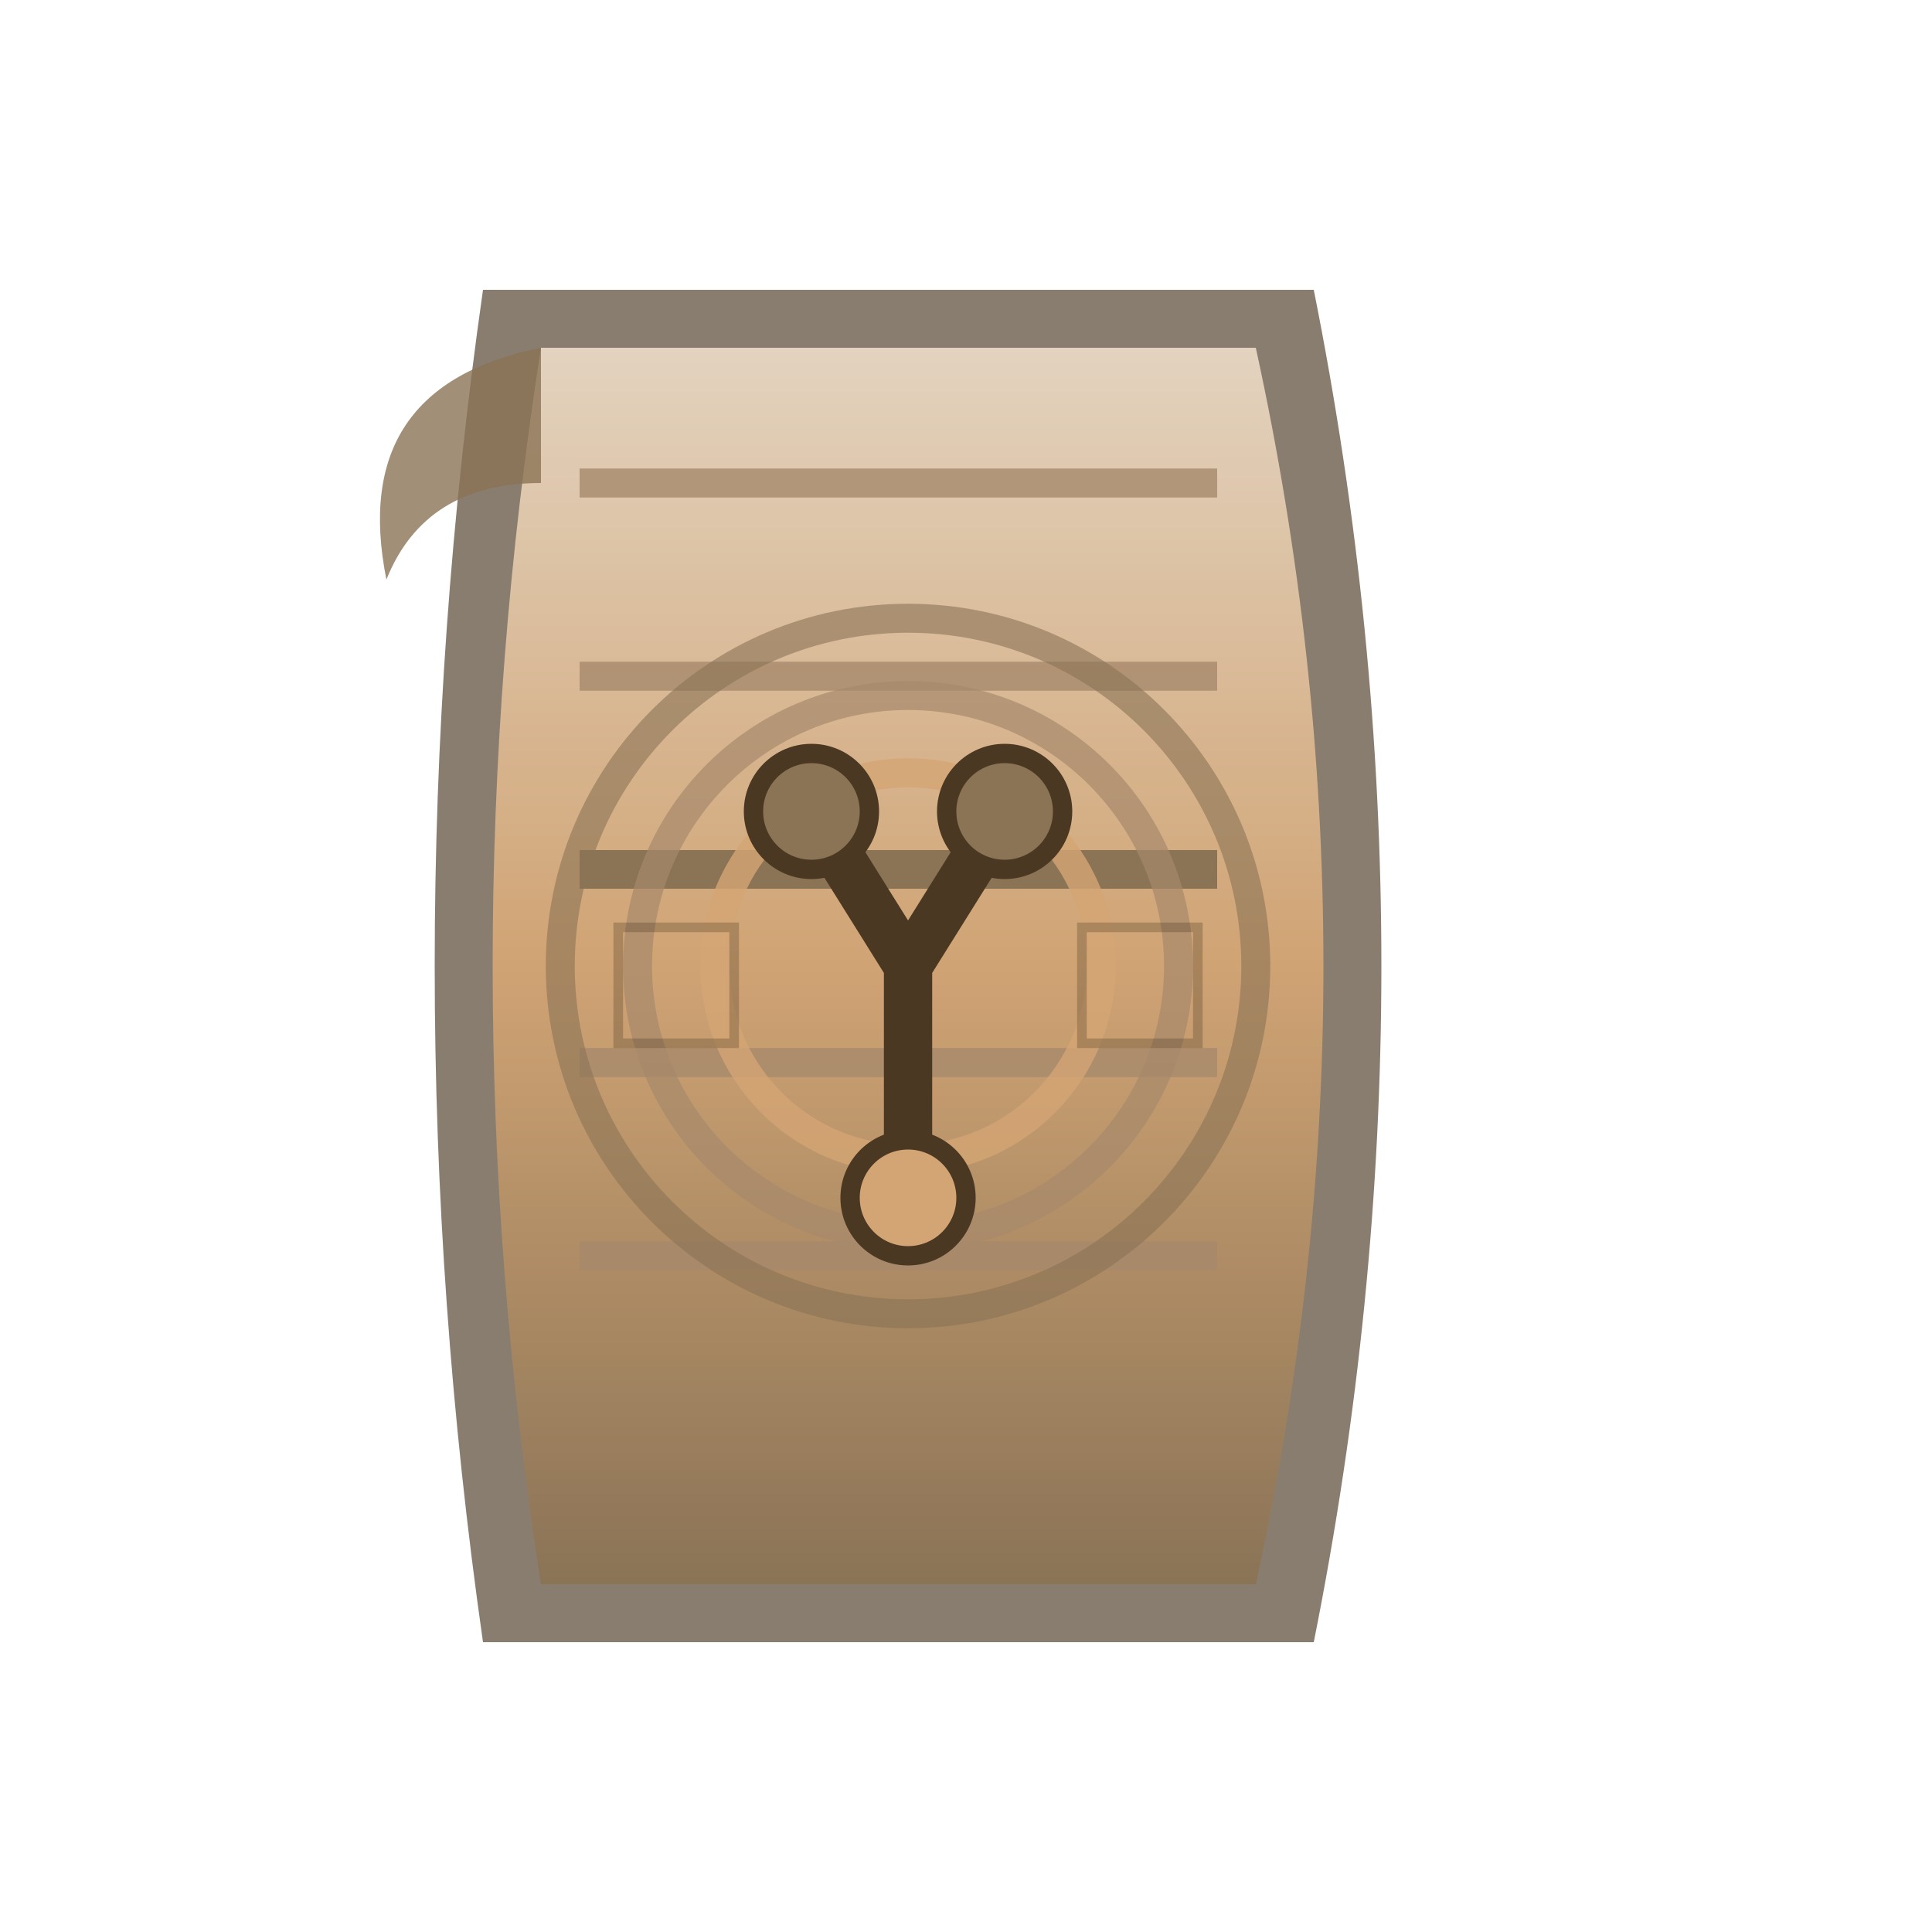
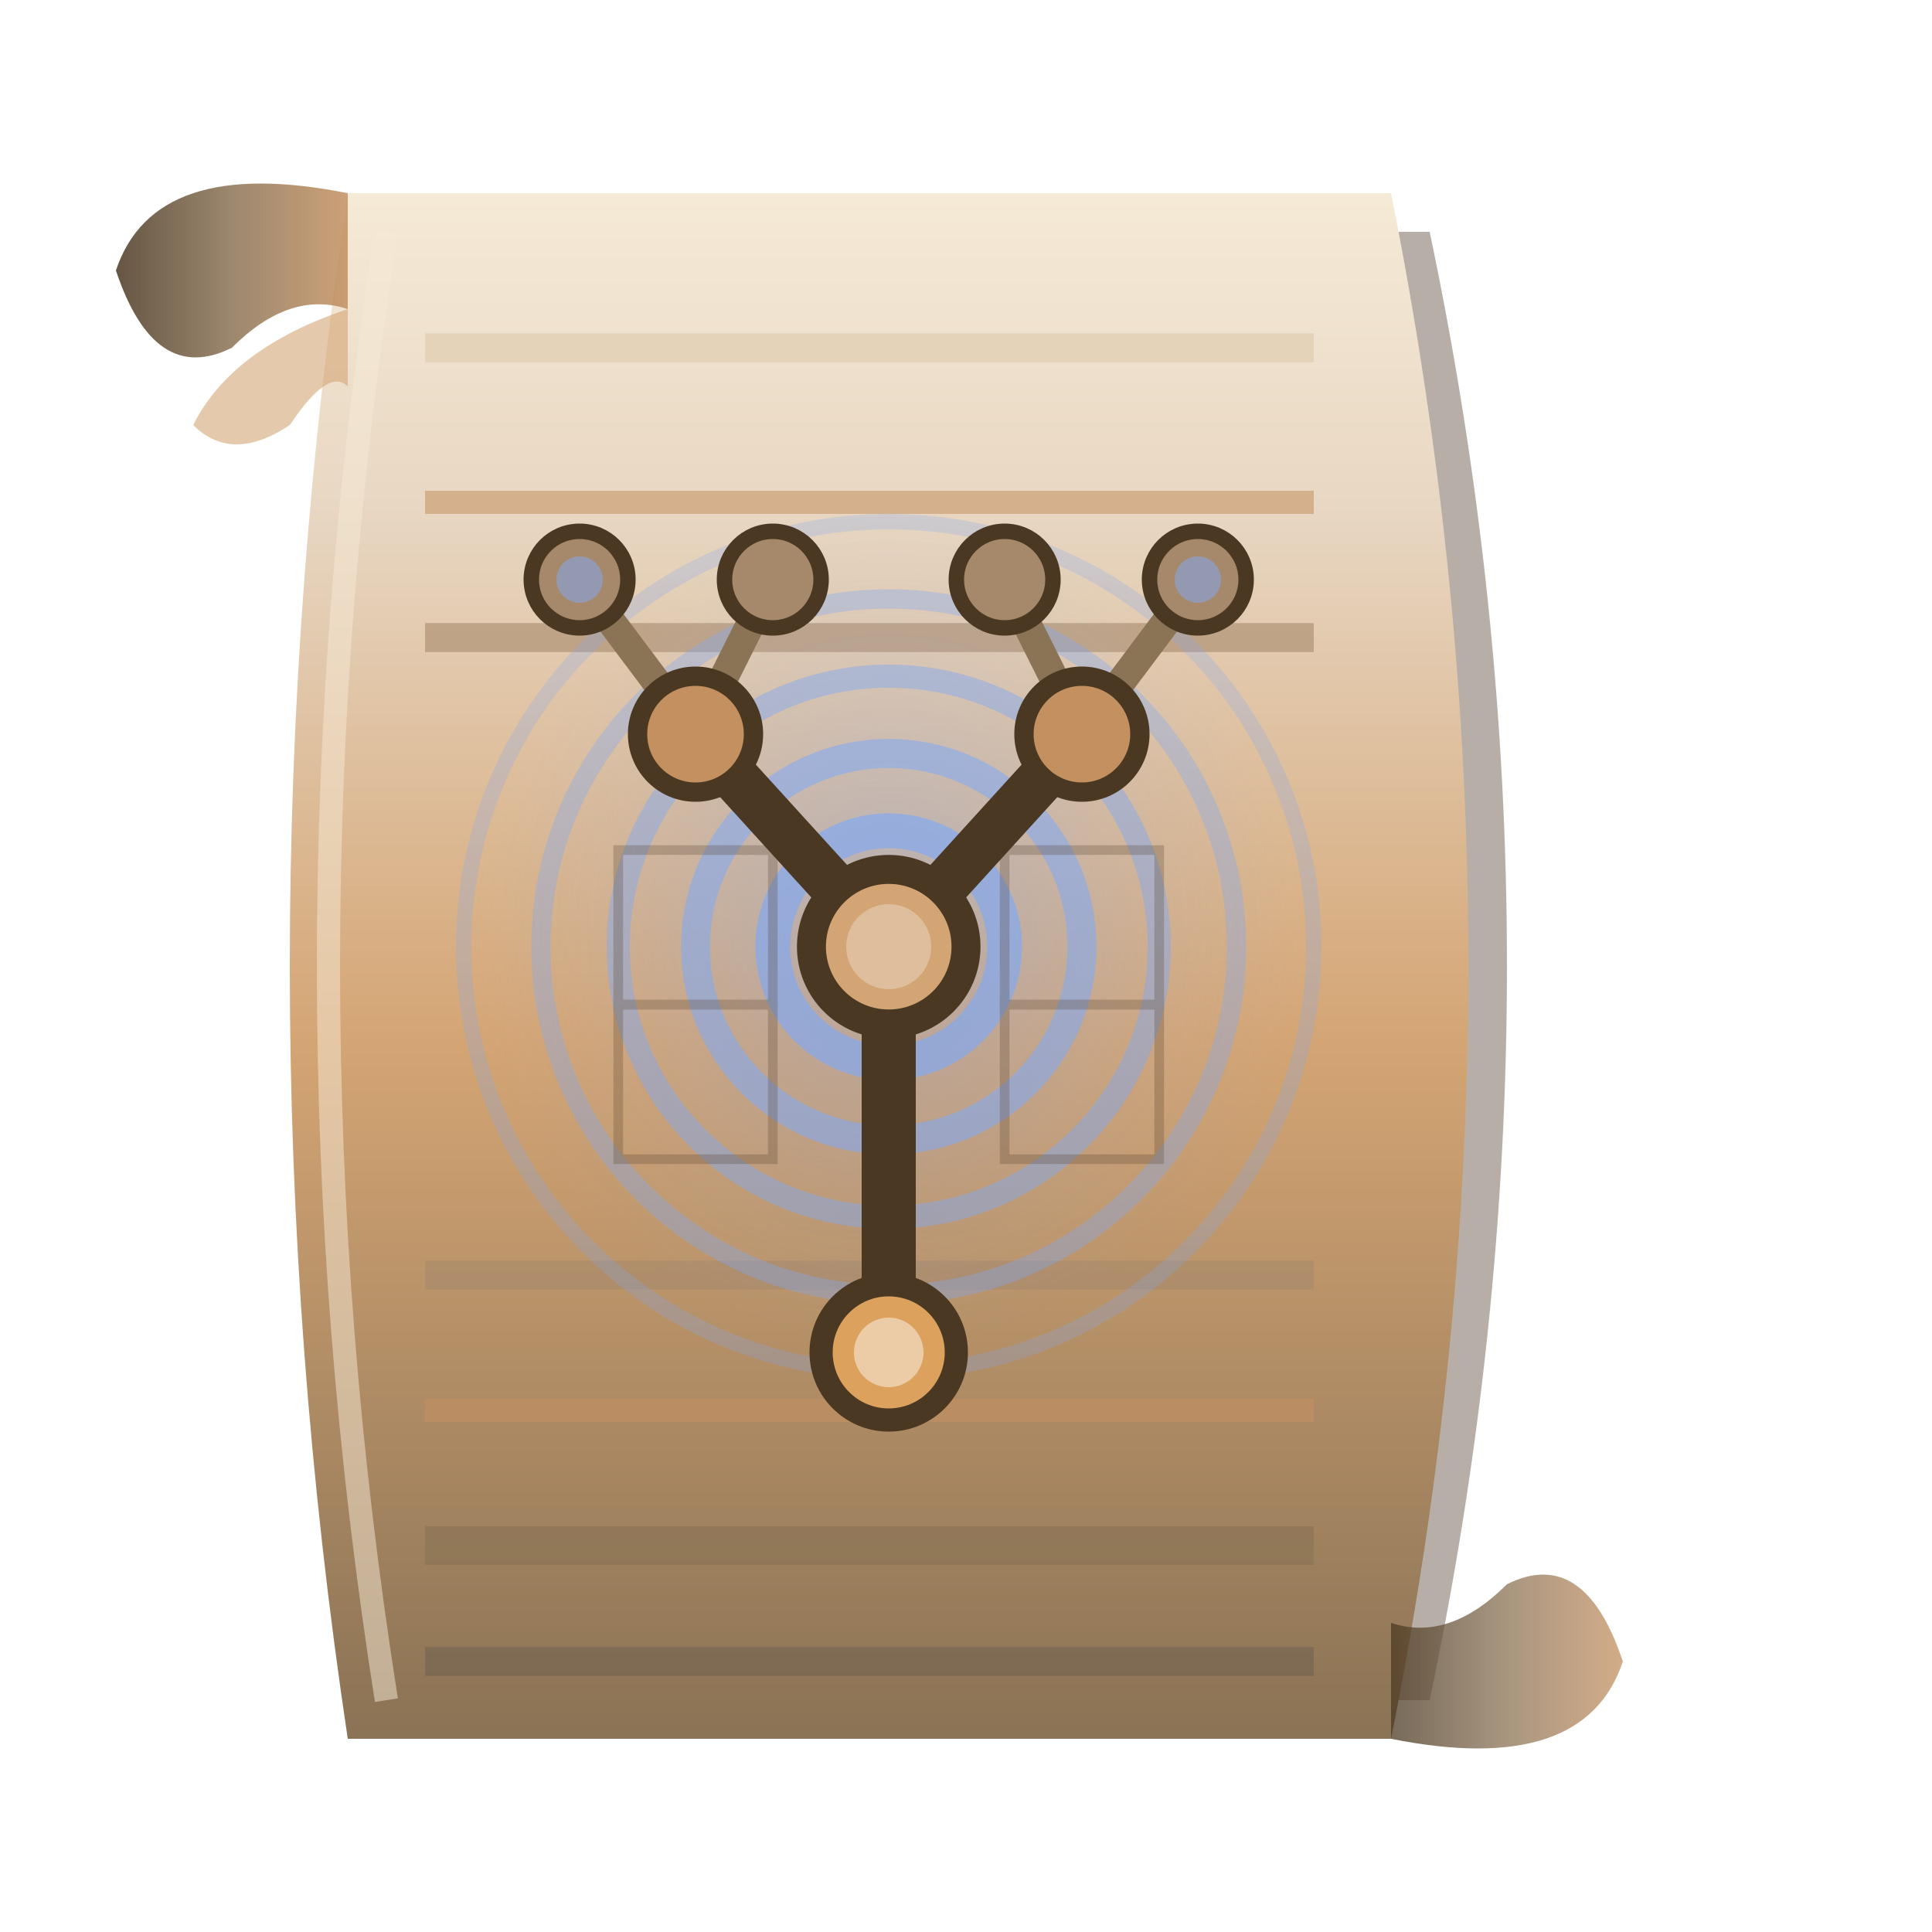
<svg xmlns="http://www.w3.org/2000/svg" viewBox="0 0 100 100">
  <defs>
-     <linearGradient id="scrollGrad" x1="0" y1="0" x2="0" y2="1">
-       <stop offset="0%" stop-color="#e8d7c3" />
-       <stop offset="50%" stop-color="#d4a574" />
+     <linearGradient id="cm-scrl" x1="0" y1="0" x2="0" y2="1">
+       <stop offset="0%" stop-color="#f5ead6" />
+       <stop offset="20%" stop-color="#e8d7c3" />
+       <stop offset="55%" stop-color="#d4a574" />
      <stop offset="100%" stop-color="#8b7355" />
    </linearGradient>
+     <linearGradient id="cm-curl" x1="0" y1="0" x2="1" y2="0">
+       <stop offset="0%" stop-color="#4a3822" />
+       <stop offset="50%" stop-color="#8b7355" />
+       <stop offset="100%" stop-color="#c49060" />
+     </linearGradient>
+     <radialGradient id="cm-glow" cx="50%" cy="48%" r="45%">
+       <stop offset="0%" stop-color="#7fa9f5" stop-opacity="0.4" />
+       <stop offset="70%" stop-color="#7fa9f5" stop-opacity="0.08" />
+       <stop offset="100%" stop-color="#7fa9f5" stop-opacity="0" />
+     </radialGradient>
  </defs>
-   <path fill="#4a3822" opacity="0.65" d="M25,15 Q20,50 25,85 L68,85 Q75,50 68,15 Z" />
-   <path fill="url(#scrollGrad)" opacity="0.95" d="M28,18 Q23,50 28,82 L65,82 Q72,50 65,18 Z" />
-   <path fill="#8b7355" opacity="0.8" d="M28,18 Q18,20 20,30 Q22,25 28,25 Z" />
-   <line x1="30" y1="25" x2="63" y2="25" stroke="#a6896b" stroke-width="1.5" opacity="0.8" />
-   <line x1="30" y1="35" x2="63" y2="35" stroke="#a6896b" stroke-width="1.5" opacity="0.8" />
-   <line x1="30" y1="45" x2="63" y2="45" stroke="#8b7355" stroke-width="2" />
-   <line x1="30" y1="55" x2="63" y2="55" stroke="#a6896b" stroke-width="1.5" opacity="0.8" />
-   <line x1="30" y1="65" x2="63" y2="65" stroke="#a6896b" stroke-width="1.5" opacity="0.8" />
-   <circle cx="47" cy="50" r="18" fill="none" stroke="#8b7355" stroke-width="1.5" opacity="0.6" />
-   <circle cx="47" cy="50" r="14" fill="none" stroke="#a6896b" stroke-width="1.5" opacity="0.7" />
-   <circle cx="47" cy="50" r="10" fill="none" stroke="#d4a574" stroke-width="1.5" opacity="0.8" />
-   <path stroke="#4a3822" stroke-width="2.5" fill="none" stroke-linecap="round" d="M47,62 L47,50 M47,50 L42,42 M47,50 L52,42" />
-   <circle cx="42" cy="42" r="3" fill="#8b7355" stroke="#4a3822" stroke-width="1" />
-   <circle cx="52" cy="42" r="3" fill="#8b7355" stroke="#4a3822" stroke-width="1" />
-   <circle cx="47" cy="62" r="3" fill="#d4a574" stroke="#4a3822" stroke-width="1" />
-   <rect x="32" y="48" width="6" height="6" fill="none" stroke="#4a3822" stroke-width="0.5" opacity="0.3" />
-   <rect x="56" y="48" width="6" height="6" fill="none" stroke="#4a3822" stroke-width="0.5" opacity="0.3" />
+   <path fill="#4a3822" opacity="0.4" d="M21,12 Q14,50 21,88 L74,88 Q82,50 74,12 Z" />
+   <path fill="url(#cm-scrl)" d="M18,10 Q12,50 18,90 L72,90 Q80,50 72,10 Z" />
+   <path fill="url(#cm-curl)" opacity="0.85" d="M18,10 Q8,8 6,14 Q8,20 12,18 Q15,15 18,16 Z" />
+   <path fill="#d4a574" opacity="0.6" d="M18,16 Q12,18 10,22 Q12,24 15,22 Q17,19 18,20 Z" />
+   <path fill="url(#cm-curl)" opacity="0.75" d="M72,90 Q82,92 84,86 Q82,80 78,82 Q75,85 72,84 Z" />
+   <line x1="22" y1="18" x2="68" y2="18" stroke="#d9c3a5" stroke-width="1.5" opacity="0.5" />
+   <line x1="22" y1="26" x2="68" y2="26" stroke="#c49060" stroke-width="1.2" opacity="0.55" />
+   <line x1="22" y1="33" x2="68" y2="33" stroke="#a6896b" stroke-width="1.5" opacity="0.6" />
+   <line x1="22" y1="66" x2="68" y2="66" stroke="#a6896b" stroke-width="1.5" opacity="0.6" />
+   <line x1="22" y1="73" x2="68" y2="73" stroke="#c49060" stroke-width="1.2" opacity="0.55" />
+   <line x1="22" y1="80" x2="68" y2="80" stroke="#8b7355" stroke-width="2" opacity="0.65" />
+   <line x1="22" y1="86" x2="68" y2="86" stroke="#6b5d4f" stroke-width="1.5" opacity="0.5" />
+   <circle cx="46" cy="49" r="24" fill="url(#cm-glow)" />
+   <circle cx="46" cy="49" r="22" fill="none" stroke="#7fa9f5" stroke-width="0.8" opacity="0.25" />
+   <circle cx="46" cy="49" r="18" fill="none" stroke="#7fa9f5" stroke-width="1" opacity="0.35" />
+   <circle cx="46" cy="49" r="14" fill="none" stroke="#7fa9f5" stroke-width="1.2" opacity="0.45" />
+   <circle cx="46" cy="49" r="10" fill="none" stroke="#7fa9f5" stroke-width="1.5" opacity="0.55" />
+   <circle cx="46" cy="49" r="6" fill="none" stroke="#7fa9f5" stroke-width="1.8" opacity="0.65" />
+   <line x1="46" y1="70" x2="46" y2="49" stroke="#4a3822" stroke-width="2.8" stroke-linecap="round" />
+   <line x1="46" y1="49" x2="36" y2="38" stroke="#4a3822" stroke-width="2.5" stroke-linecap="round" />
+   <line x1="46" y1="49" x2="56" y2="38" stroke="#4a3822" stroke-width="2.5" stroke-linecap="round" />
+   <line x1="36" y1="38" x2="30" y2="30" stroke="#8b7355" stroke-width="1.5" stroke-linecap="round" />
+   <line x1="36" y1="38" x2="40" y2="30" stroke="#8b7355" stroke-width="1.5" stroke-linecap="round" />
+   <line x1="56" y1="38" x2="52" y2="30" stroke="#8b7355" stroke-width="1.5" stroke-linecap="round" />
+   <line x1="56" y1="38" x2="62" y2="30" stroke="#8b7355" stroke-width="1.5" stroke-linecap="round" />
+   <circle cx="46" cy="70" r="3.5" fill="#dda15e" stroke="#4a3822" stroke-width="1.2" />
+   <circle cx="46" cy="70" r="1.8" fill="#f5ead6" opacity="0.6" />
+   <circle cx="46" cy="49" r="4" fill="#d4a574" stroke="#4a3822" stroke-width="1.5" />
+   <circle cx="46" cy="49" r="2.2" fill="#e8d7c3" opacity="0.5" />
+   <circle cx="36" cy="38" r="3" fill="#c49060" stroke="#4a3822" stroke-width="1" />
+   <circle cx="56" cy="38" r="3" fill="#c49060" stroke="#4a3822" stroke-width="1" />
+   <circle cx="30" cy="30" r="2.5" fill="#a6896b" stroke="#4a3822" stroke-width="0.8" />
+   <circle cx="30" cy="30" r="1.2" fill="#7fa9f5" opacity="0.5" />
+   <circle cx="40" cy="30" r="2.5" fill="#a6896b" stroke="#4a3822" stroke-width="0.8" />
+   <circle cx="52" cy="30" r="2.5" fill="#a6896b" stroke="#4a3822" stroke-width="0.8" />
+   <circle cx="62" cy="30" r="2.5" fill="#a6896b" stroke="#4a3822" stroke-width="0.8" />
+   <circle cx="62" cy="30" r="1.2" fill="#7fa9f5" opacity="0.5" />
+   <g stroke="#4a3822" stroke-width="0.5" opacity="0.25">
+     <rect x="32" y="44" width="8" height="8" fill="none" />
+     <rect x="52" y="44" width="8" height="8" fill="none" />
+     <rect x="32" y="52" width="8" height="8" fill="none" />
+     <rect x="52" y="52" width="8" height="8" fill="none" />
+   </g>
+   <path stroke="#f5ead6" stroke-width="1.2" fill="none" opacity="0.5" d="M20,12 Q14,50 20,88" />
</svg>
